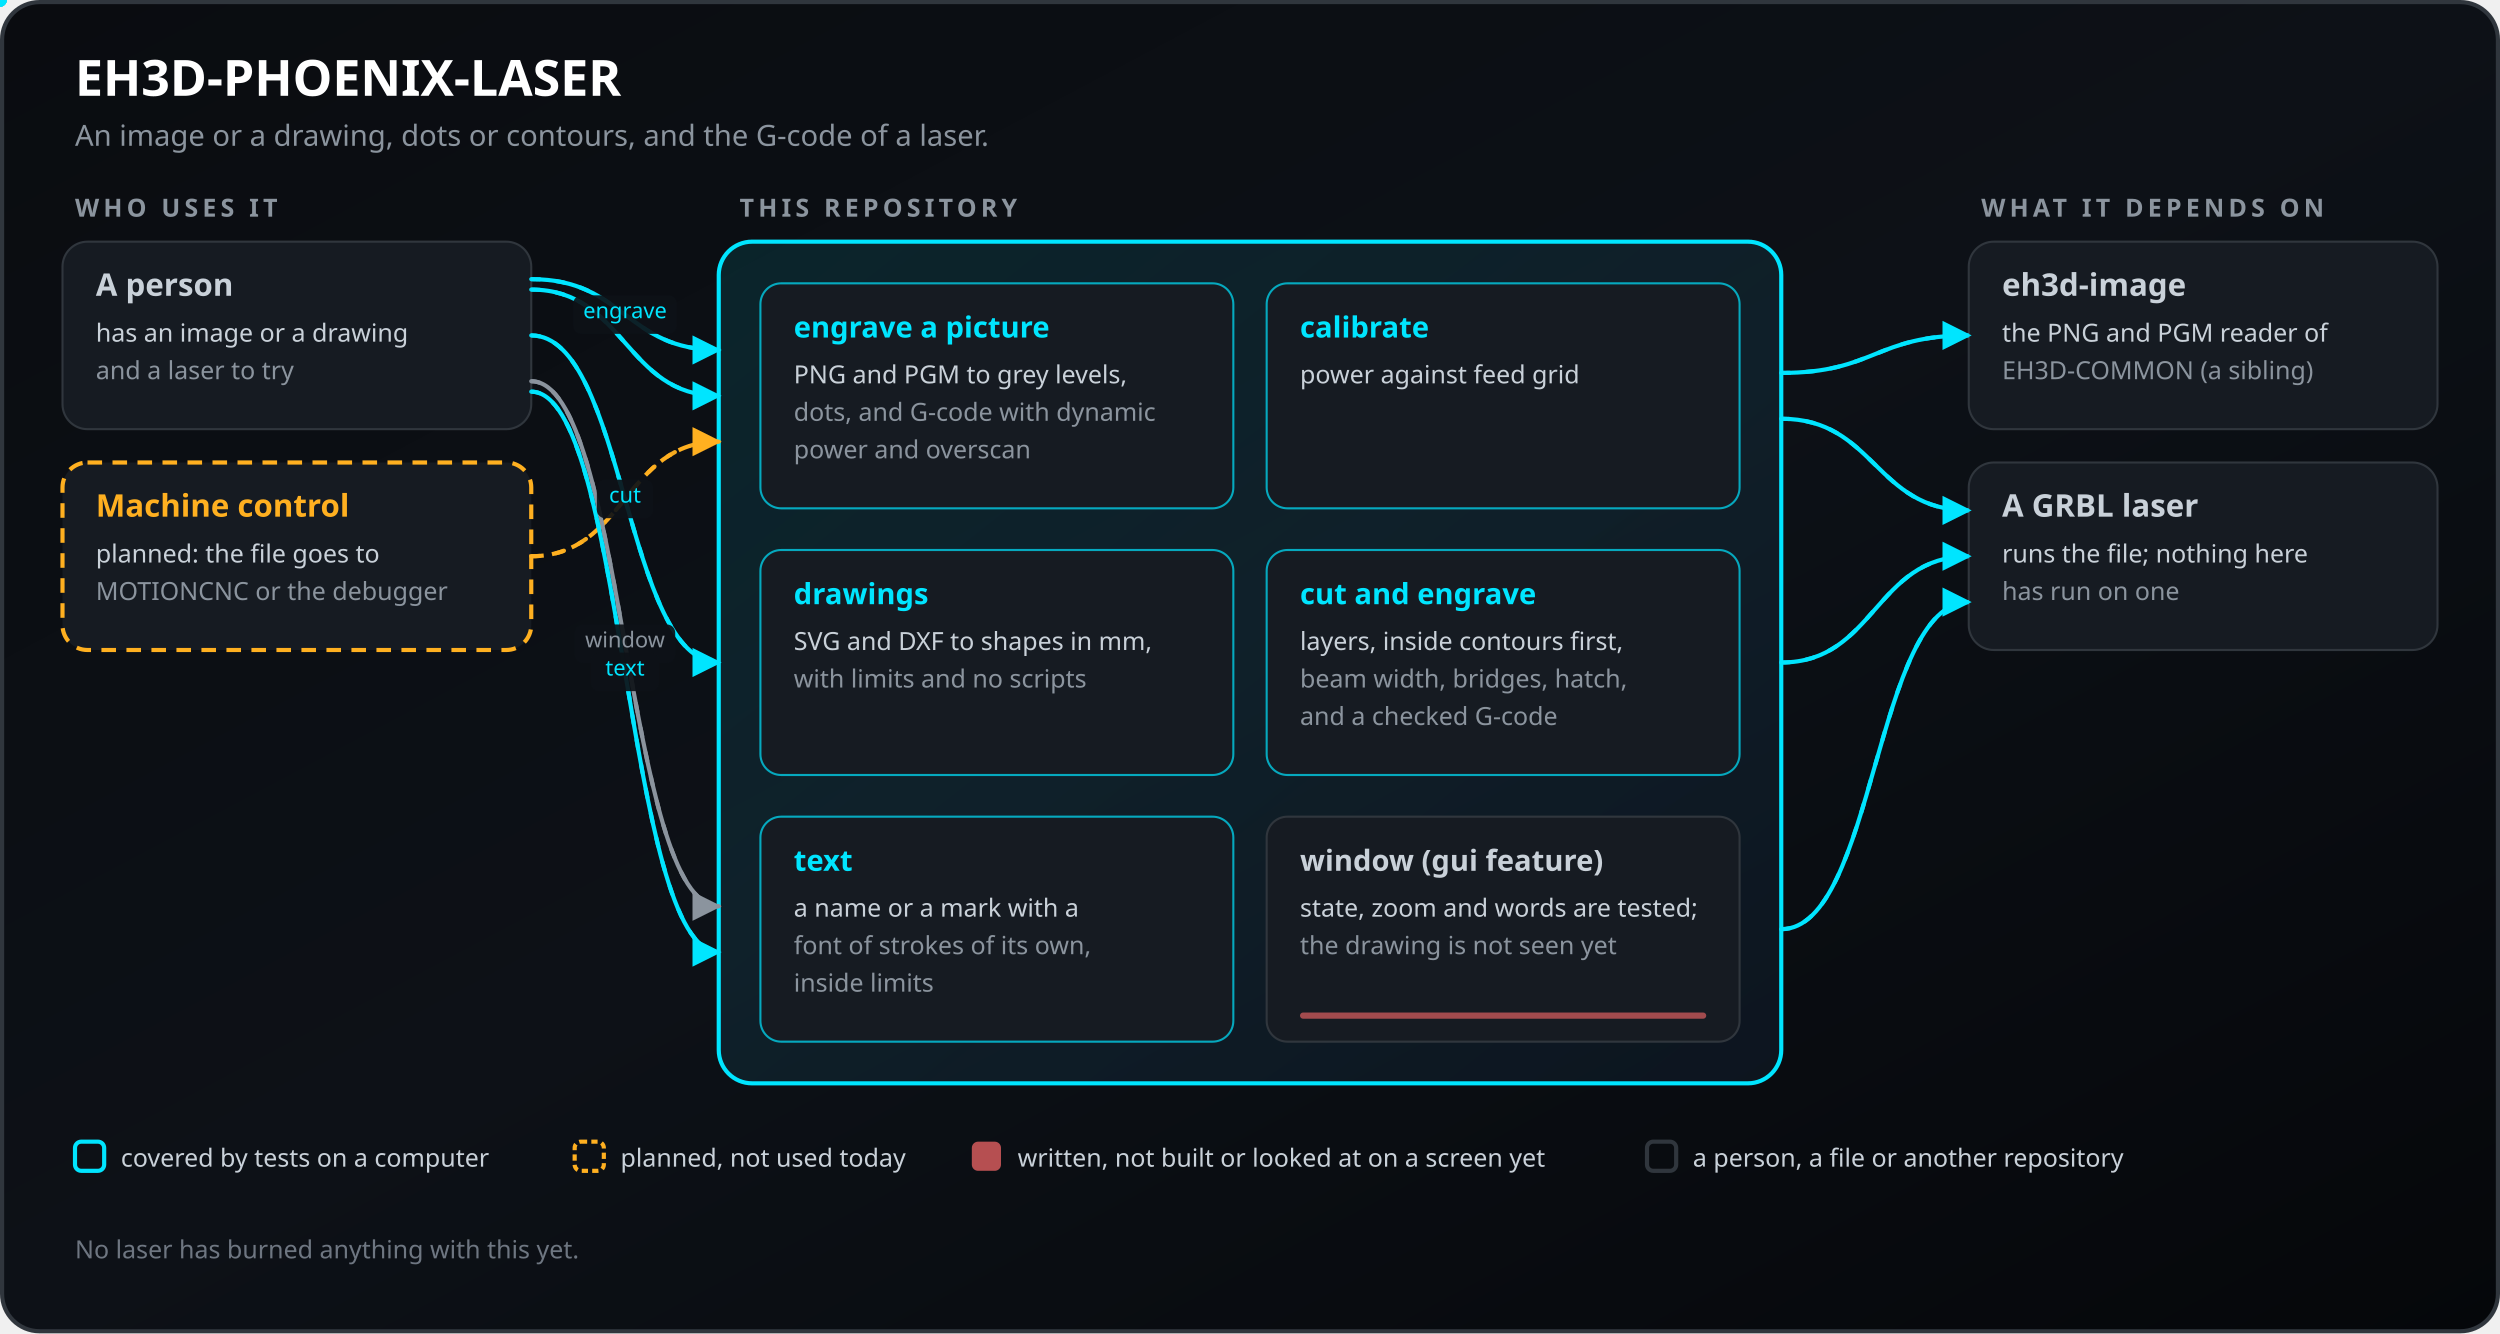
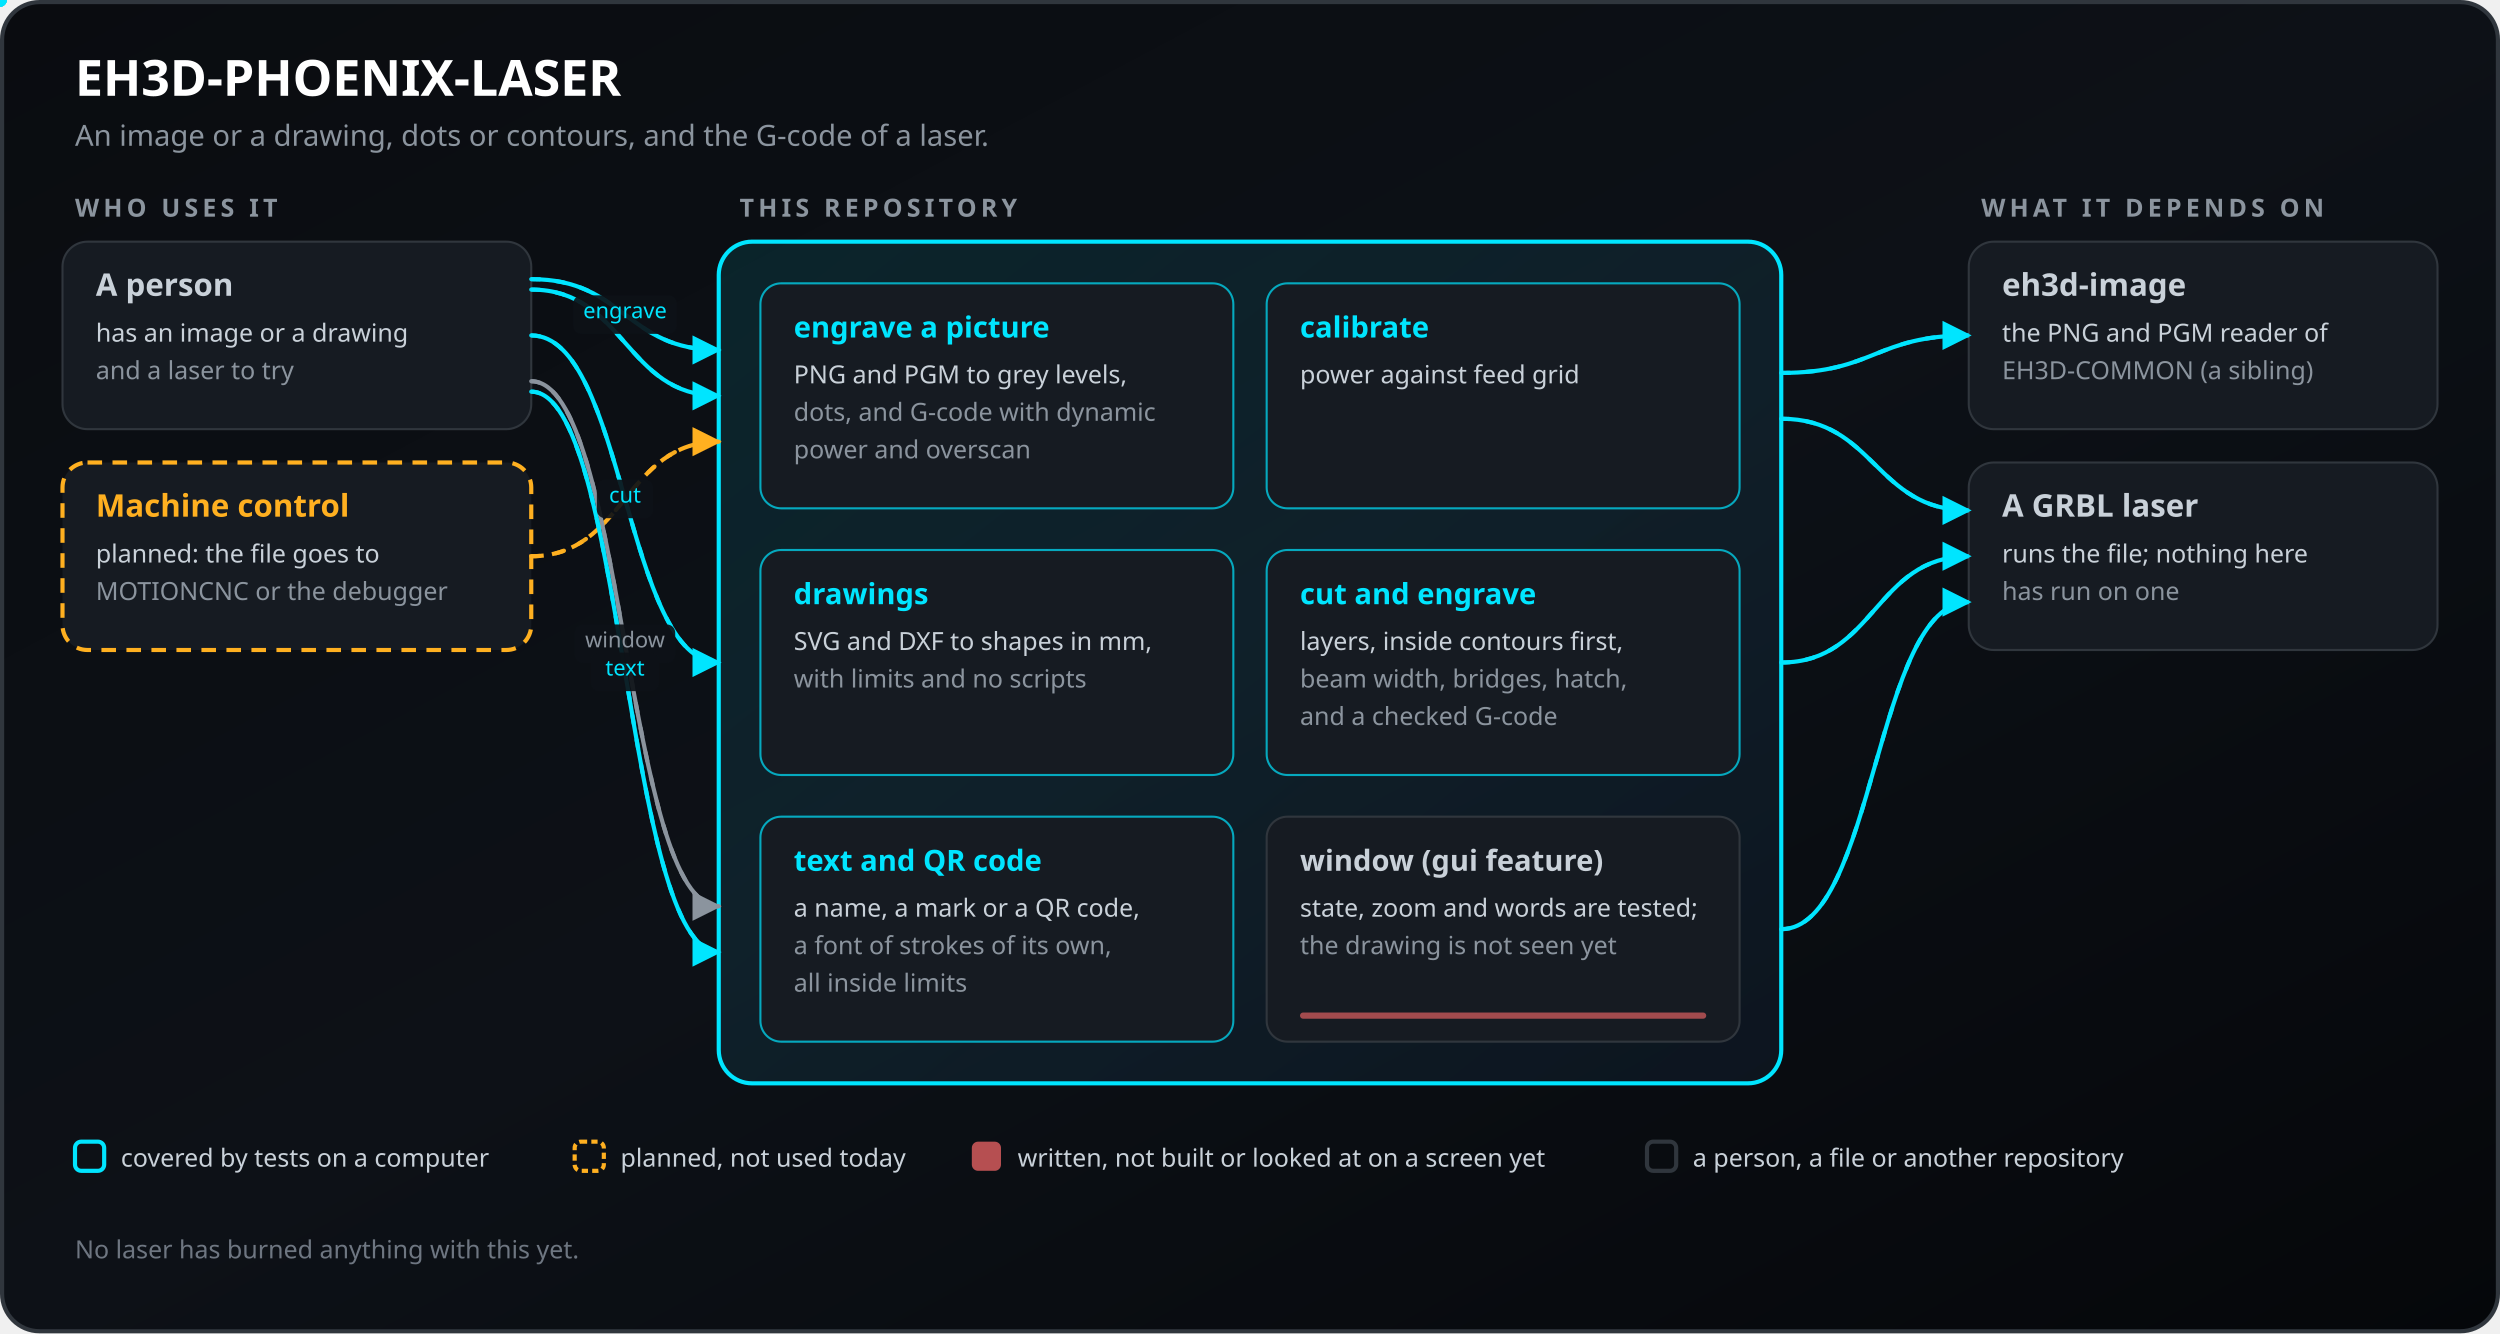
<svg xmlns="http://www.w3.org/2000/svg" viewBox="0 0 1200 640" width="1200" height="640" role="img" aria-labelledby="t d" font-family="'Segoe UI','Noto Sans','Noto Sans CJK SC','Microsoft YaHei','Yu Gothic','Helvetica Neue',Helvetica,Arial,sans-serif">
  <defs>
    <linearGradient id="bg" x1="0" y1="0" x2="1" y2="1">
      <stop offset="0" stop-color="#0A0C10" />
      <stop offset="0.5" stop-color="#0D1117" />
      <stop offset="1" stop-color="#05070A" />
    </linearGradient>
    <linearGradient id="card" x1="0" y1="0" x2="1" y2="1">
      <stop offset="0" stop-color="#121821" />
      <stop offset="1" stop-color="#0B0F15" />
    </linearGradient>
    <linearGradient id="line" x1="0" y1="0" x2="1" y2="0">
      <stop offset="0" stop-color="#00E5FF" />
      <stop offset="1" stop-color="#FF0055" />
    </linearGradient>
    <filter id="glow" x="-50%" y="-50%" width="200%" height="200%">
      <feGaussianBlur stdDeviation="3" result="b" />
      <feMerge>
        <feMergeNode in="b" />
        <feMergeNode in="SourceGraphic" />
      </feMerge>
    </filter>
    <linearGradient id="svc" x1="0" y1="0" x2="1" y2="1">
      <stop offset="0" stop-color="#00E5FF" stop-opacity="0.10" />
      <stop offset="1" stop-color="#4DA3FF" stop-opacity="0.06" />
    </linearGradient>
    <marker id="m00E5FF" viewBox="0 0 10 10" refX="9" refY="5" markerWidth="7" markerHeight="7" orient="auto-start-reverse">
      <path d="M0 0L10 5L0 10z" fill="#00E5FF" />
    </marker>
    <marker id="mC9D1D9" viewBox="0 0 10 10" refX="9" refY="5" markerWidth="7" markerHeight="7" orient="auto-start-reverse">
      <path d="M0 0L10 5L0 10z" fill="#C9D1D9" />
    </marker>
    <marker id="mFFB020" viewBox="0 0 10 10" refX="9" refY="5" markerWidth="7" markerHeight="7" orient="auto-start-reverse">
      <path d="M0 0L10 5L0 10z" fill="#FFB020" />
    </marker>
    <marker id="m30363D" viewBox="0 0 10 10" refX="9" refY="5" markerWidth="7" markerHeight="7" orient="auto-start-reverse">
      <path d="M0 0L10 5L0 10z" fill="#8B949E" />
    </marker>
  </defs>
  <rect x="1" y="1" width="1198" height="638" rx="18" fill="url(#bg)" stroke="#30363D" stroke-width="2" />
  <text x="36" y="46" font-family="'Segoe UI','Noto Sans','Noto Sans CJK SC','Microsoft YaHei','Yu Gothic','Helvetica Neue',Helvetica,Arial,sans-serif" font-size="24" font-weight="700" fill="#FFFFFF" text-anchor="start">EH3D-PHOENIX-LASER</text>
  <text x="36" y="70" font-family="'Segoe UI','Noto Sans','Noto Sans CJK SC','Microsoft YaHei','Yu Gothic','Helvetica Neue',Helvetica,Arial,sans-serif" font-size="14" font-weight="400" fill="#8B949E" text-anchor="start">An image or a drawing, dots or contours, and the G-code of a laser.</text>
  <text x="36" y="104" font-family="'Segoe UI','Noto Sans','Noto Sans CJK SC','Microsoft YaHei','Yu Gothic','Helvetica Neue',Helvetica,Arial,sans-serif" font-size="12" font-weight="700" fill="#8B949E" text-anchor="start" letter-spacing="2">WHO USES IT</text>
  <text x="355" y="104" font-family="'Segoe UI','Noto Sans','Noto Sans CJK SC','Microsoft YaHei','Yu Gothic','Helvetica Neue',Helvetica,Arial,sans-serif" font-size="12" font-weight="700" fill="#8B949E" text-anchor="start" letter-spacing="2">THIS REPOSITORY</text>
  <text x="951" y="104" font-family="'Segoe UI','Noto Sans','Noto Sans CJK SC','Microsoft YaHei','Yu Gothic','Helvetica Neue',Helvetica,Arial,sans-serif" font-size="12" font-weight="700" fill="#8B949E" text-anchor="start" letter-spacing="2">WHAT IT DEPENDS ON</text>
  <rect x="345" y="116" width="510" height="404" rx="16" fill="url(#svc)" stroke="#00E5FF" stroke-width="2">
    <animate attributeName="stroke-opacity" values="0.55;1;0.55" dur="4s" repeatCount="indefinite" />
  </rect>
  <rect x="30" y="116" width="225" height="90" rx="12" fill="#161B22" stroke="#30363D" stroke-width="1" />
  <text x="46" y="142" font-family="'Segoe UI','Noto Sans','Noto Sans CJK SC','Microsoft YaHei','Yu Gothic','Helvetica Neue',Helvetica,Arial,sans-serif" font-size="15" font-weight="700" fill="#C9D1D9" text-anchor="start">A person</text>
  <text x="46" y="164" font-family="'Segoe UI','Noto Sans','Noto Sans CJK SC','Microsoft YaHei','Yu Gothic','Helvetica Neue',Helvetica,Arial,sans-serif" font-size="12" font-weight="400" fill="#C9D1D9" text-anchor="start">has an image or a drawing</text>
  <text x="46" y="182" font-family="'Segoe UI','Noto Sans','Noto Sans CJK SC','Microsoft YaHei','Yu Gothic','Helvetica Neue',Helvetica,Arial,sans-serif" font-size="12" font-weight="400" fill="#8B949E" text-anchor="start">and a laser to try</text>
  <rect x="30" y="222" width="225" height="90" rx="12" fill="#161B22" stroke="#FFB020" stroke-width="2" stroke-dasharray="7 5">
    <animate attributeName="stroke-dashoffset" from="0" to="-24" dur="3s" repeatCount="indefinite" />
  </rect>
  <text x="46" y="248" font-family="'Segoe UI','Noto Sans','Noto Sans CJK SC','Microsoft YaHei','Yu Gothic','Helvetica Neue',Helvetica,Arial,sans-serif" font-size="15" font-weight="700" fill="#FFB020" text-anchor="start">Machine control</text>
  <text x="46" y="270" font-family="'Segoe UI','Noto Sans','Noto Sans CJK SC','Microsoft YaHei','Yu Gothic','Helvetica Neue',Helvetica,Arial,sans-serif" font-size="12" font-weight="400" fill="#C9D1D9" text-anchor="start">planned: the file goes to</text>
  <text x="46" y="288" font-family="'Segoe UI','Noto Sans','Noto Sans CJK SC','Microsoft YaHei','Yu Gothic','Helvetica Neue',Helvetica,Arial,sans-serif" font-size="12" font-weight="400" fill="#8B949E" text-anchor="start">MOTIONCNC or the debugger</text>
  <rect x="365" y="136" width="227" height="108" rx="10" fill="#161B22" stroke="#00E5FF" stroke-width="1" stroke-opacity="0.7">
    <animate attributeName="stroke-opacity" values="0.45;1;0.45;0.45" keyTimes="0;0.08;0.2;1" dur="6s" begin="0s" repeatCount="indefinite" />
    <animate attributeName="stroke-width" values="1;2.4;1;1" keyTimes="0;0.08;0.2;1" dur="6s" begin="0s" repeatCount="indefinite" />
  </rect>
  <text x="381" y="162" font-family="'Segoe UI','Noto Sans','Noto Sans CJK SC','Microsoft YaHei','Yu Gothic','Helvetica Neue',Helvetica,Arial,sans-serif" font-size="14" font-weight="700" fill="#00E5FF" text-anchor="start">engrave a picture</text>
  <text x="381" y="184" font-family="'Segoe UI','Noto Sans','Noto Sans CJK SC','Microsoft YaHei','Yu Gothic','Helvetica Neue',Helvetica,Arial,sans-serif" font-size="12" font-weight="400" fill="#C9D1D9" text-anchor="start">PNG and PGM to grey levels,</text>
  <text x="381" y="202" font-family="'Segoe UI','Noto Sans','Noto Sans CJK SC','Microsoft YaHei','Yu Gothic','Helvetica Neue',Helvetica,Arial,sans-serif" font-size="12" font-weight="400" fill="#8B949E" text-anchor="start">dots, and G-code with dynamic</text>
  <text x="381" y="220" font-family="'Segoe UI','Noto Sans','Noto Sans CJK SC','Microsoft YaHei','Yu Gothic','Helvetica Neue',Helvetica,Arial,sans-serif" font-size="12" font-weight="400" fill="#8B949E" text-anchor="start">power and overscan</text>
  <rect x="608" y="136" width="227" height="108" rx="10" fill="#161B22" stroke="#00E5FF" stroke-width="1" stroke-opacity="0.7">
    <animate attributeName="stroke-opacity" values="0.45;1;0.45;0.45" keyTimes="0;0.08;0.2;1" dur="6s" begin="1s" repeatCount="indefinite" />
    <animate attributeName="stroke-width" values="1;2.4;1;1" keyTimes="0;0.08;0.2;1" dur="6s" begin="1s" repeatCount="indefinite" />
  </rect>
  <text x="624" y="162" font-family="'Segoe UI','Noto Sans','Noto Sans CJK SC','Microsoft YaHei','Yu Gothic','Helvetica Neue',Helvetica,Arial,sans-serif" font-size="14" font-weight="700" fill="#00E5FF" text-anchor="start">calibrate</text>
  <text x="624" y="184" font-family="'Segoe UI','Noto Sans','Noto Sans CJK SC','Microsoft YaHei','Yu Gothic','Helvetica Neue',Helvetica,Arial,sans-serif" font-size="12" font-weight="400" fill="#C9D1D9" text-anchor="start">power against feed grid</text>
  <rect x="365" y="264" width="227" height="108" rx="10" fill="#161B22" stroke="#00E5FF" stroke-width="1" stroke-opacity="0.7">
    <animate attributeName="stroke-opacity" values="0.45;1;0.45;0.45" keyTimes="0;0.08;0.2;1" dur="6s" begin="2s" repeatCount="indefinite" />
    <animate attributeName="stroke-width" values="1;2.4;1;1" keyTimes="0;0.08;0.2;1" dur="6s" begin="2s" repeatCount="indefinite" />
  </rect>
  <text x="381" y="290" font-family="'Segoe UI','Noto Sans','Noto Sans CJK SC','Microsoft YaHei','Yu Gothic','Helvetica Neue',Helvetica,Arial,sans-serif" font-size="14" font-weight="700" fill="#00E5FF" text-anchor="start">drawings</text>
  <text x="381" y="312" font-family="'Segoe UI','Noto Sans','Noto Sans CJK SC','Microsoft YaHei','Yu Gothic','Helvetica Neue',Helvetica,Arial,sans-serif" font-size="12" font-weight="400" fill="#C9D1D9" text-anchor="start">SVG and DXF to shapes in mm,</text>
  <text x="381" y="330" font-family="'Segoe UI','Noto Sans','Noto Sans CJK SC','Microsoft YaHei','Yu Gothic','Helvetica Neue',Helvetica,Arial,sans-serif" font-size="12" font-weight="400" fill="#8B949E" text-anchor="start">with limits and no scripts</text>
  <rect x="608" y="264" width="227" height="108" rx="10" fill="#161B22" stroke="#00E5FF" stroke-width="1" stroke-opacity="0.7">
    <animate attributeName="stroke-opacity" values="0.45;1;0.45;0.45" keyTimes="0;0.08;0.2;1" dur="6s" begin="3s" repeatCount="indefinite" />
    <animate attributeName="stroke-width" values="1;2.4;1;1" keyTimes="0;0.08;0.2;1" dur="6s" begin="3s" repeatCount="indefinite" />
  </rect>
  <text x="624" y="290" font-family="'Segoe UI','Noto Sans','Noto Sans CJK SC','Microsoft YaHei','Yu Gothic','Helvetica Neue',Helvetica,Arial,sans-serif" font-size="14" font-weight="700" fill="#00E5FF" text-anchor="start">cut and engrave</text>
  <text x="624" y="312" font-family="'Segoe UI','Noto Sans','Noto Sans CJK SC','Microsoft YaHei','Yu Gothic','Helvetica Neue',Helvetica,Arial,sans-serif" font-size="12" font-weight="400" fill="#C9D1D9" text-anchor="start">layers, inside contours first,</text>
  <text x="624" y="330" font-family="'Segoe UI','Noto Sans','Noto Sans CJK SC','Microsoft YaHei','Yu Gothic','Helvetica Neue',Helvetica,Arial,sans-serif" font-size="12" font-weight="400" fill="#8B949E" text-anchor="start">beam width, bridges, hatch,</text>
  <text x="624" y="348" font-family="'Segoe UI','Noto Sans','Noto Sans CJK SC','Microsoft YaHei','Yu Gothic','Helvetica Neue',Helvetica,Arial,sans-serif" font-size="12" font-weight="400" fill="#8B949E" text-anchor="start">and a checked G-code</text>
  <rect x="365" y="392" width="227" height="108" rx="10" fill="#161B22" stroke="#00E5FF" stroke-width="1" stroke-opacity="0.7">
    <animate attributeName="stroke-opacity" values="0.45;1;0.45;0.45" keyTimes="0;0.08;0.2;1" dur="6s" begin="4s" repeatCount="indefinite" />
    <animate attributeName="stroke-width" values="1;2.4;1;1" keyTimes="0;0.08;0.2;1" dur="6s" begin="4s" repeatCount="indefinite" />
  </rect>
-   <text x="381" y="418" font-family="'Segoe UI','Noto Sans','Noto Sans CJK SC','Microsoft YaHei','Yu Gothic','Helvetica Neue',Helvetica,Arial,sans-serif" font-size="14" font-weight="700" fill="#00E5FF" text-anchor="start">text</text>
-   <text x="381" y="440" font-family="'Segoe UI','Noto Sans','Noto Sans CJK SC','Microsoft YaHei','Yu Gothic','Helvetica Neue',Helvetica,Arial,sans-serif" font-size="12" font-weight="400" fill="#C9D1D9" text-anchor="start">a name or a mark with a</text>
-   <text x="381" y="458" font-family="'Segoe UI','Noto Sans','Noto Sans CJK SC','Microsoft YaHei','Yu Gothic','Helvetica Neue',Helvetica,Arial,sans-serif" font-size="12" font-weight="400" fill="#8B949E" text-anchor="start">font of strokes of its own,</text>
-   <text x="381" y="476" font-family="'Segoe UI','Noto Sans','Noto Sans CJK SC','Microsoft YaHei','Yu Gothic','Helvetica Neue',Helvetica,Arial,sans-serif" font-size="12" font-weight="400" fill="#8B949E" text-anchor="start">inside limits</text>
+   <text x="381" y="418" font-family="'Segoe UI','Noto Sans','Noto Sans CJK SC','Microsoft YaHei','Yu Gothic','Helvetica Neue',Helvetica,Arial,sans-serif" font-size="14" font-weight="700" fill="#00E5FF" text-anchor="start">text and QR code</text>
+   <text x="381" y="440" font-family="'Segoe UI','Noto Sans','Noto Sans CJK SC','Microsoft YaHei','Yu Gothic','Helvetica Neue',Helvetica,Arial,sans-serif" font-size="12" font-weight="400" fill="#C9D1D9" text-anchor="start">a name, a mark or a QR code,</text>
+   <text x="381" y="458" font-family="'Segoe UI','Noto Sans','Noto Sans CJK SC','Microsoft YaHei','Yu Gothic','Helvetica Neue',Helvetica,Arial,sans-serif" font-size="12" font-weight="400" fill="#8B949E" text-anchor="start">a font of strokes of its own,</text>
+   <text x="381" y="476" font-family="'Segoe UI','Noto Sans','Noto Sans CJK SC','Microsoft YaHei','Yu Gothic','Helvetica Neue',Helvetica,Arial,sans-serif" font-size="12" font-weight="400" fill="#8B949E" text-anchor="start">all inside limits</text>
  <rect x="608" y="392" width="227" height="108" rx="10" fill="#161B22" stroke="#30363D" stroke-width="1">
    <animate attributeName="stroke-opacity" values="0.45;1;0.45;0.45" keyTimes="0;0.08;0.2;1" dur="6s" begin="5s" repeatCount="indefinite" />
    <animate attributeName="stroke-width" values="1;2.4;1;1" keyTimes="0;0.08;0.2;1" dur="6s" begin="5s" repeatCount="indefinite" />
  </rect>
  <text x="624" y="418" font-family="'Segoe UI','Noto Sans','Noto Sans CJK SC','Microsoft YaHei','Yu Gothic','Helvetica Neue',Helvetica,Arial,sans-serif" font-size="14" font-weight="700" fill="#C9D1D9" text-anchor="start">window (gui feature)</text>
  <text x="624" y="440" font-family="'Segoe UI','Noto Sans','Noto Sans CJK SC','Microsoft YaHei','Yu Gothic','Helvetica Neue',Helvetica,Arial,sans-serif" font-size="12" font-weight="400" fill="#C9D1D9" text-anchor="start">state, zoom and words are tested;</text>
  <text x="624" y="458" font-family="'Segoe UI','Noto Sans','Noto Sans CJK SC','Microsoft YaHei','Yu Gothic','Helvetica Neue',Helvetica,Arial,sans-serif" font-size="12" font-weight="400" fill="#8B949E" text-anchor="start">the drawing is not seen yet</text>
  <rect x="624" y="486" width="195" height="3" rx="1.5" fill="#FF6B6B" opacity="0.6">
    <animate attributeName="opacity" values="0.25;0.85;0.25" dur="2.8s" repeatCount="indefinite" />
  </rect>
  <rect x="945" y="116" width="225" height="90" rx="12" fill="#161B22" stroke="#30363D" stroke-width="1" />
  <text x="961" y="142" font-family="'Segoe UI','Noto Sans','Noto Sans CJK SC','Microsoft YaHei','Yu Gothic','Helvetica Neue',Helvetica,Arial,sans-serif" font-size="15" font-weight="700" fill="#C9D1D9" text-anchor="start">eh3d-image</text>
  <text x="961" y="164" font-family="'Segoe UI','Noto Sans','Noto Sans CJK SC','Microsoft YaHei','Yu Gothic','Helvetica Neue',Helvetica,Arial,sans-serif" font-size="12" font-weight="400" fill="#C9D1D9" text-anchor="start">the PNG and PGM reader of</text>
  <text x="961" y="182" font-family="'Segoe UI','Noto Sans','Noto Sans CJK SC','Microsoft YaHei','Yu Gothic','Helvetica Neue',Helvetica,Arial,sans-serif" font-size="12" font-weight="400" fill="#8B949E" text-anchor="start">EH3D-COMMON (a sibling)</text>
  <rect x="945" y="222" width="225" height="90" rx="12" fill="#161B22" stroke="#30363D" stroke-width="1" />
  <text x="961" y="248" font-family="'Segoe UI','Noto Sans','Noto Sans CJK SC','Microsoft YaHei','Yu Gothic','Helvetica Neue',Helvetica,Arial,sans-serif" font-size="15" font-weight="700" fill="#C9D1D9" text-anchor="start">A GRBL laser</text>
  <text x="961" y="270" font-family="'Segoe UI','Noto Sans','Noto Sans CJK SC','Microsoft YaHei','Yu Gothic','Helvetica Neue',Helvetica,Arial,sans-serif" font-size="12" font-weight="400" fill="#C9D1D9" text-anchor="start">runs the file; nothing here</text>
  <text x="961" y="288" font-family="'Segoe UI','Noto Sans','Noto Sans CJK SC','Microsoft YaHei','Yu Gothic','Helvetica Neue',Helvetica,Arial,sans-serif" font-size="12" font-weight="400" fill="#8B949E" text-anchor="start">has run on one</text>
  <path id="p0" d="M255 134 C300 134 300 168 345 168" stroke="#00E5FF" stroke-width="2" fill="none" marker-end="url(#m00E5FF)" />
  <path d="M255 134 C300 134 300 168 345 168" stroke="#00E5FF" stroke-width="2" fill="none" stroke-linecap="round" stroke-dasharray="4 8" opacity="0.95">
    <animate attributeName="stroke-dashoffset" from="0" to="-24" dur="1.2s" repeatCount="indefinite" />
  </path>
  <circle r="3.2" fill="#00E5FF">
    <animateMotion dur="1.8s" begin="0.00s" repeatCount="indefinite">
      <mpath href="#p0" />
    </animateMotion>
    <animate attributeName="opacity" values="0;1;1;0" keyTimes="0;0.15;0.85;1" dur="1.8s" begin="0.00s" repeatCount="indefinite" />
  </circle>
  <path id="p1" d="M255 139 C300 139 300 190 345 190" stroke="#00E5FF" stroke-width="2" fill="none" marker-end="url(#m00E5FF)" />
  <path d="M255 139 C300 139 300 190 345 190" stroke="#00E5FF" stroke-width="2" fill="none" stroke-linecap="round" stroke-dasharray="4 8" opacity="0.95">
    <animate attributeName="stroke-dashoffset" from="0" to="-24" dur="1.2s" repeatCount="indefinite" />
  </path>
  <circle r="3.2" fill="#00E5FF">
    <animateMotion dur="1.8s" begin="0.35s" repeatCount="indefinite">
      <mpath href="#p1" />
    </animateMotion>
    <animate attributeName="opacity" values="0;1;1;0" keyTimes="0;0.15;0.85;1" dur="1.8s" begin="0.35s" repeatCount="indefinite" />
  </circle>
  <path id="p2" d="M255 267 C300 267 300 212 345 212" stroke="#FFB020" stroke-width="2" fill="none" stroke-dasharray="6 4" marker-end="url(#mFFB020)" />
  <path d="M255 267 C300 267 300 212 345 212" stroke="#FFB020" stroke-width="2" fill="none" stroke-linecap="round" stroke-dasharray="4 8" opacity="0.95">
    <animate attributeName="stroke-dashoffset" from="0" to="-24" dur="1.2s" repeatCount="indefinite" />
  </path>
  <circle r="3.2" fill="#FFB020">
    <animateMotion dur="1.8s" begin="0.70s" repeatCount="indefinite">
      <mpath href="#p2" />
    </animateMotion>
    <animate attributeName="opacity" values="0;1;1;0" keyTimes="0;0.15;0.85;1" dur="1.8s" begin="0.70s" repeatCount="indefinite" />
  </circle>
  <path id="p3" d="M255 161 C300 161 300 318 345 318" stroke="#00E5FF" stroke-width="2" fill="none" marker-end="url(#m00E5FF)" />
  <path d="M255 161 C300 161 300 318 345 318" stroke="#00E5FF" stroke-width="2" fill="none" stroke-linecap="round" stroke-dasharray="4 8" opacity="0.95">
    <animate attributeName="stroke-dashoffset" from="0" to="-24" dur="1.2s" repeatCount="indefinite" />
  </path>
  <circle r="3.2" fill="#00E5FF">
    <animateMotion dur="1.8s" begin="1.05s" repeatCount="indefinite">
      <mpath href="#p3" />
    </animateMotion>
    <animate attributeName="opacity" values="0;1;1;0" keyTimes="0;0.15;0.85;1" dur="1.8s" begin="1.05s" repeatCount="indefinite" />
  </circle>
  <path id="p4" d="M855 179 C900 179 900 161 945 161" stroke="#00E5FF" stroke-width="2" fill="none" marker-end="url(#m00E5FF)" />
  <path d="M855 179 C900 179 900 161 945 161" stroke="#00E5FF" stroke-width="2" fill="none" stroke-linecap="round" stroke-dasharray="4 8" opacity="0.95">
    <animate attributeName="stroke-dashoffset" from="0" to="-24" dur="1.2s" repeatCount="indefinite" />
  </path>
  <circle r="3.2" fill="#00E5FF">
    <animateMotion dur="1.8s" begin="1.40s" repeatCount="indefinite">
      <mpath href="#p4" />
    </animateMotion>
    <animate attributeName="opacity" values="0;1;1;0" keyTimes="0;0.15;0.85;1" dur="1.8s" begin="1.40s" repeatCount="indefinite" />
  </circle>
  <path id="p5" d="M855 201 C900 201 900 245 945 245" stroke="#00E5FF" stroke-width="2" fill="none" marker-end="url(#m00E5FF)" />
  <path d="M855 201 C900 201 900 245 945 245" stroke="#00E5FF" stroke-width="2" fill="none" stroke-linecap="round" stroke-dasharray="4 8" opacity="0.95">
    <animate attributeName="stroke-dashoffset" from="0" to="-24" dur="1.2s" repeatCount="indefinite" />
  </path>
  <circle r="3.2" fill="#00E5FF">
    <animateMotion dur="1.8s" begin="1.75s" repeatCount="indefinite">
      <mpath href="#p5" />
    </animateMotion>
    <animate attributeName="opacity" values="0;1;1;0" keyTimes="0;0.15;0.85;1" dur="1.8s" begin="1.75s" repeatCount="indefinite" />
  </circle>
  <path id="p6" d="M255 183 C300 183 300 435 345 435" stroke="#8B949E" stroke-width="2" fill="none" marker-end="url(#m30363D)" />
  <path d="M255 183 C300 183 300 435 345 435" stroke="#8B949E" stroke-width="2" fill="none" stroke-linecap="round" stroke-dasharray="4 8" opacity="0.95">
    <animate attributeName="stroke-dashoffset" from="0" to="-24" dur="1.2s" repeatCount="indefinite" />
  </path>
  <circle r="3.2" fill="#8B949E">
    <animateMotion dur="1.8s" begin="2.10s" repeatCount="indefinite">
      <mpath href="#p6" />
    </animateMotion>
    <animate attributeName="opacity" values="0;1;1;0" keyTimes="0;0.15;0.85;1" dur="1.8s" begin="2.10s" repeatCount="indefinite" />
  </circle>
  <path id="p7" d="M855 318 C900 318 900 267 945 267" stroke="#00E5FF" stroke-width="2" fill="none" marker-end="url(#m00E5FF)" />
  <path d="M855 318 C900 318 900 267 945 267" stroke="#00E5FF" stroke-width="2" fill="none" stroke-linecap="round" stroke-dasharray="4 8" opacity="0.95">
    <animate attributeName="stroke-dashoffset" from="0" to="-24" dur="1.2s" repeatCount="indefinite" />
  </path>
  <circle r="3.2" fill="#00E5FF">
    <animateMotion dur="1.8s" begin="2.45s" repeatCount="indefinite">
      <mpath href="#p7" />
    </animateMotion>
    <animate attributeName="opacity" values="0;1;1;0" keyTimes="0;0.15;0.85;1" dur="1.8s" begin="2.45s" repeatCount="indefinite" />
  </circle>
  <path id="p8" d="M255 188 C300 188 300 457 345 457" stroke="#00E5FF" stroke-width="2" fill="none" marker-end="url(#m00E5FF)" />
  <path d="M255 188 C300 188 300 457 345 457" stroke="#00E5FF" stroke-width="2" fill="none" stroke-linecap="round" stroke-dasharray="4 8" opacity="0.95">
    <animate attributeName="stroke-dashoffset" from="0" to="-24" dur="1.2s" repeatCount="indefinite" />
  </path>
  <circle r="3.2" fill="#00E5FF">
    <animateMotion dur="1.8s" begin="2.80s" repeatCount="indefinite">
      <mpath href="#p8" />
    </animateMotion>
    <animate attributeName="opacity" values="0;1;1;0" keyTimes="0;0.15;0.85;1" dur="1.8s" begin="2.80s" repeatCount="indefinite" />
  </circle>
  <path id="p9" d="M855 446 C900 446 900 289 945 289" stroke="#00E5FF" stroke-width="2" fill="none" marker-end="url(#m00E5FF)" />
  <path d="M855 446 C900 446 900 289 945 289" stroke="#00E5FF" stroke-width="2" fill="none" stroke-linecap="round" stroke-dasharray="4 8" opacity="0.95">
    <animate attributeName="stroke-dashoffset" from="0" to="-24" dur="1.2s" repeatCount="indefinite" />
  </path>
  <circle r="3.2" fill="#00E5FF">
    <animateMotion dur="1.8s" begin="3.15s" repeatCount="indefinite">
      <mpath href="#p9" />
    </animateMotion>
    <animate attributeName="opacity" values="0;1;1;0" keyTimes="0;0.15;0.85;1" dur="1.8s" begin="3.15s" repeatCount="indefinite" />
  </circle>
  <rect x="275.155" y="141.75" width="49.69" height="18.5" rx="4" fill="#0D1117" opacity="0.92" />
  <text x="300" y="152.75" font-family="'Segoe UI','Noto Sans','Noto Sans CJK SC','Microsoft YaHei','Yu Gothic','Helvetica Neue',Helvetica,Arial,sans-serif" font-size="10.5" font-weight="400" fill="#00E5FF" text-anchor="middle">engrave</text>
  <rect x="286.495" y="230.25" width="27.01" height="18.5" rx="4" fill="#0D1117" opacity="0.92" />
  <text x="300" y="241.25" font-family="'Segoe UI','Noto Sans','Noto Sans CJK SC','Microsoft YaHei','Yu Gothic','Helvetica Neue',Helvetica,Arial,sans-serif" font-size="10.5" font-weight="400" fill="#00E5FF" text-anchor="middle">cut</text>
  <rect x="275.89" y="299.75" width="48.22" height="18.5" rx="4" fill="#0D1117" opacity="0.92" />
  <text x="300" y="310.75" font-family="'Segoe UI','Noto Sans','Noto Sans CJK SC','Microsoft YaHei','Yu Gothic','Helvetica Neue',Helvetica,Arial,sans-serif" font-size="10.5" font-weight="400" fill="#8B949E" text-anchor="middle">window</text>
  <rect x="283.66" y="313.25" width="32.68" height="18.5" rx="4" fill="#0D1117" opacity="0.92" />
  <text x="300" y="324.25" font-family="'Segoe UI','Noto Sans','Noto Sans CJK SC','Microsoft YaHei','Yu Gothic','Helvetica Neue',Helvetica,Arial,sans-serif" font-size="10.5" font-weight="400" fill="#00E5FF" text-anchor="middle">text</text>
  <rect x="36" y="548" width="14" height="14" rx="3" fill="none" stroke="#00E5FF" stroke-width="2" />
  <text x="58" y="560" font-family="'Segoe UI','Noto Sans','Noto Sans CJK SC','Microsoft YaHei','Yu Gothic','Helvetica Neue',Helvetica,Arial,sans-serif" font-size="12" font-weight="400" fill="#C9D1D9" text-anchor="start">covered by tests on a computer</text>
  <rect x="275.84" y="548" width="14" height="14" rx="3" fill="none" stroke="#FFB020" stroke-width="2" stroke-dasharray="3 2" />
  <text x="297.84" y="560" font-family="'Segoe UI','Noto Sans','Noto Sans CJK SC','Microsoft YaHei','Yu Gothic','Helvetica Neue',Helvetica,Arial,sans-serif" font-size="12" font-weight="400" fill="#C9D1D9" text-anchor="start">planned, not used today</text>
  <rect x="466.48" y="548" width="14" height="14" rx="3" fill="#FF6B6B" opacity="0.7" />
  <text x="488.48" y="560" font-family="'Segoe UI','Noto Sans','Noto Sans CJK SC','Microsoft YaHei','Yu Gothic','Helvetica Neue',Helvetica,Arial,sans-serif" font-size="12" font-weight="400" fill="#C9D1D9" text-anchor="start">written, not built or looked at on a screen yet</text>
  <rect x="790.56" y="548" width="14" height="14" rx="3" fill="none" stroke="#30363D" stroke-width="2" />
  <text x="812.56" y="560" font-family="'Segoe UI','Noto Sans','Noto Sans CJK SC','Microsoft YaHei','Yu Gothic','Helvetica Neue',Helvetica,Arial,sans-serif" font-size="12" font-weight="400" fill="#C9D1D9" text-anchor="start">a person, a file or another repository</text>
  <text x="36" y="604" font-family="'Segoe UI','Noto Sans','Noto Sans CJK SC','Microsoft YaHei','Yu Gothic','Helvetica Neue',Helvetica,Arial,sans-serif" font-size="12" font-weight="400" fill="#6E7681" text-anchor="start">No laser has burned anything with this yet.</text>
</svg>
